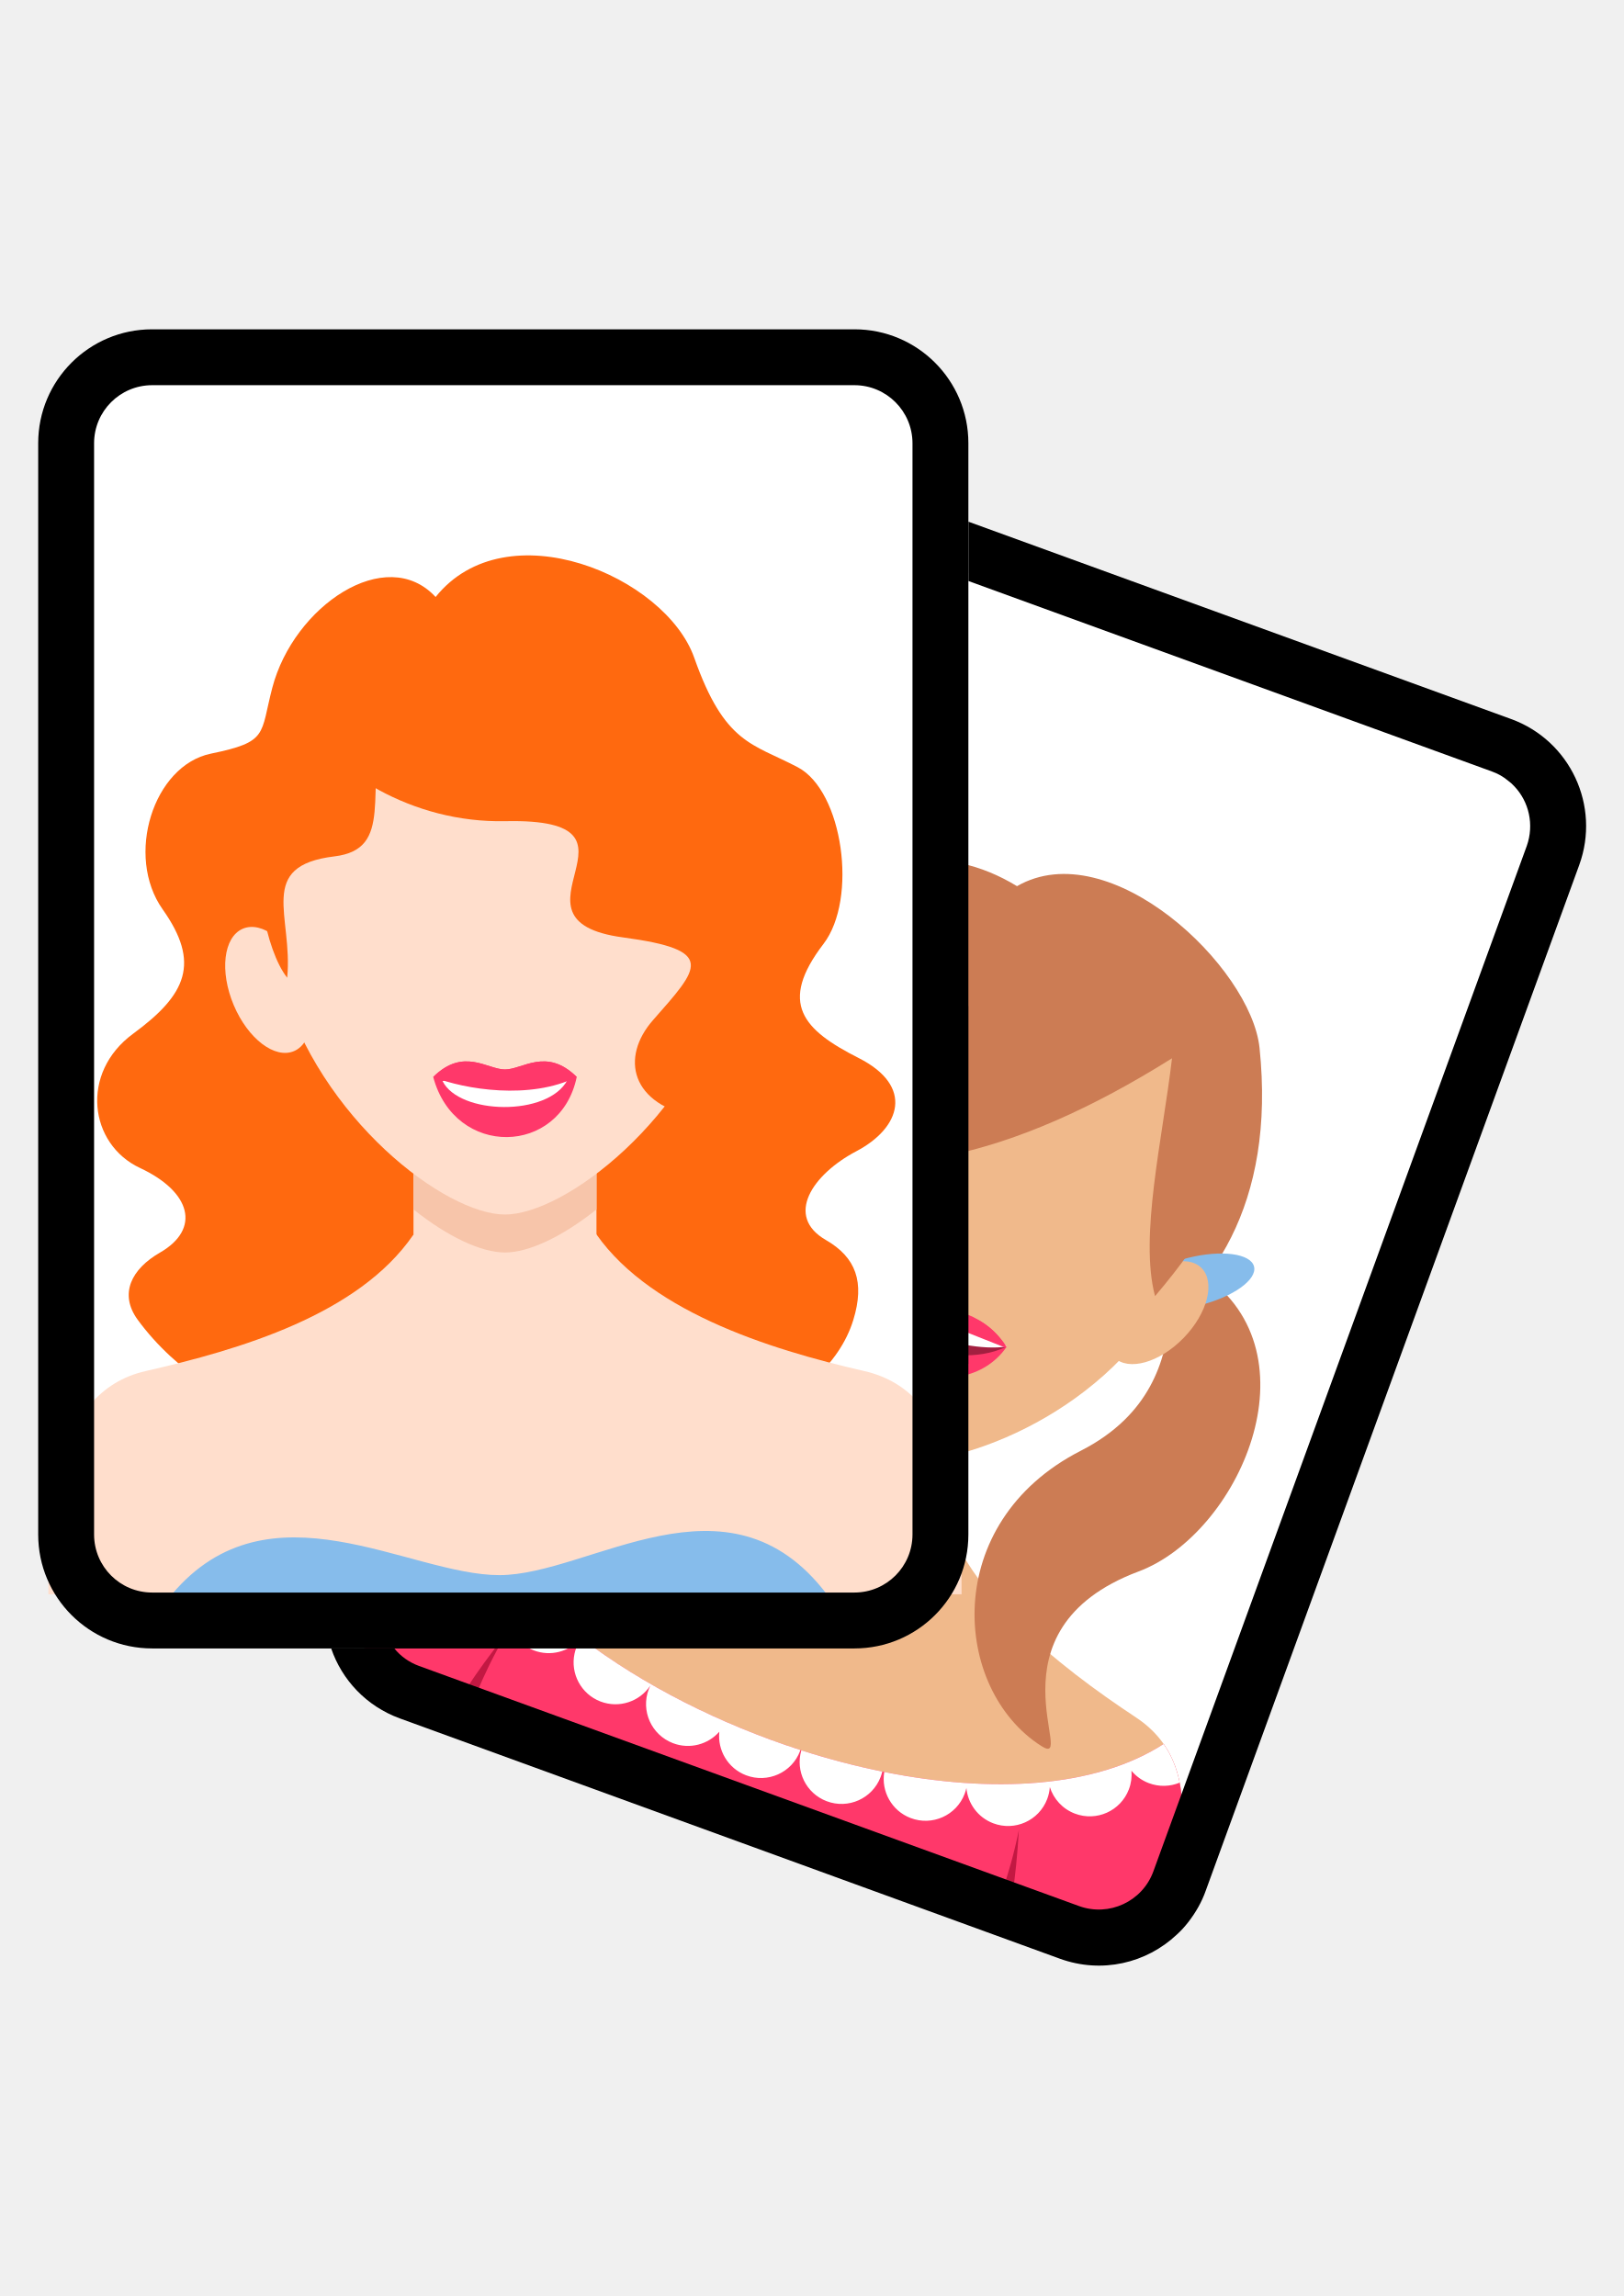
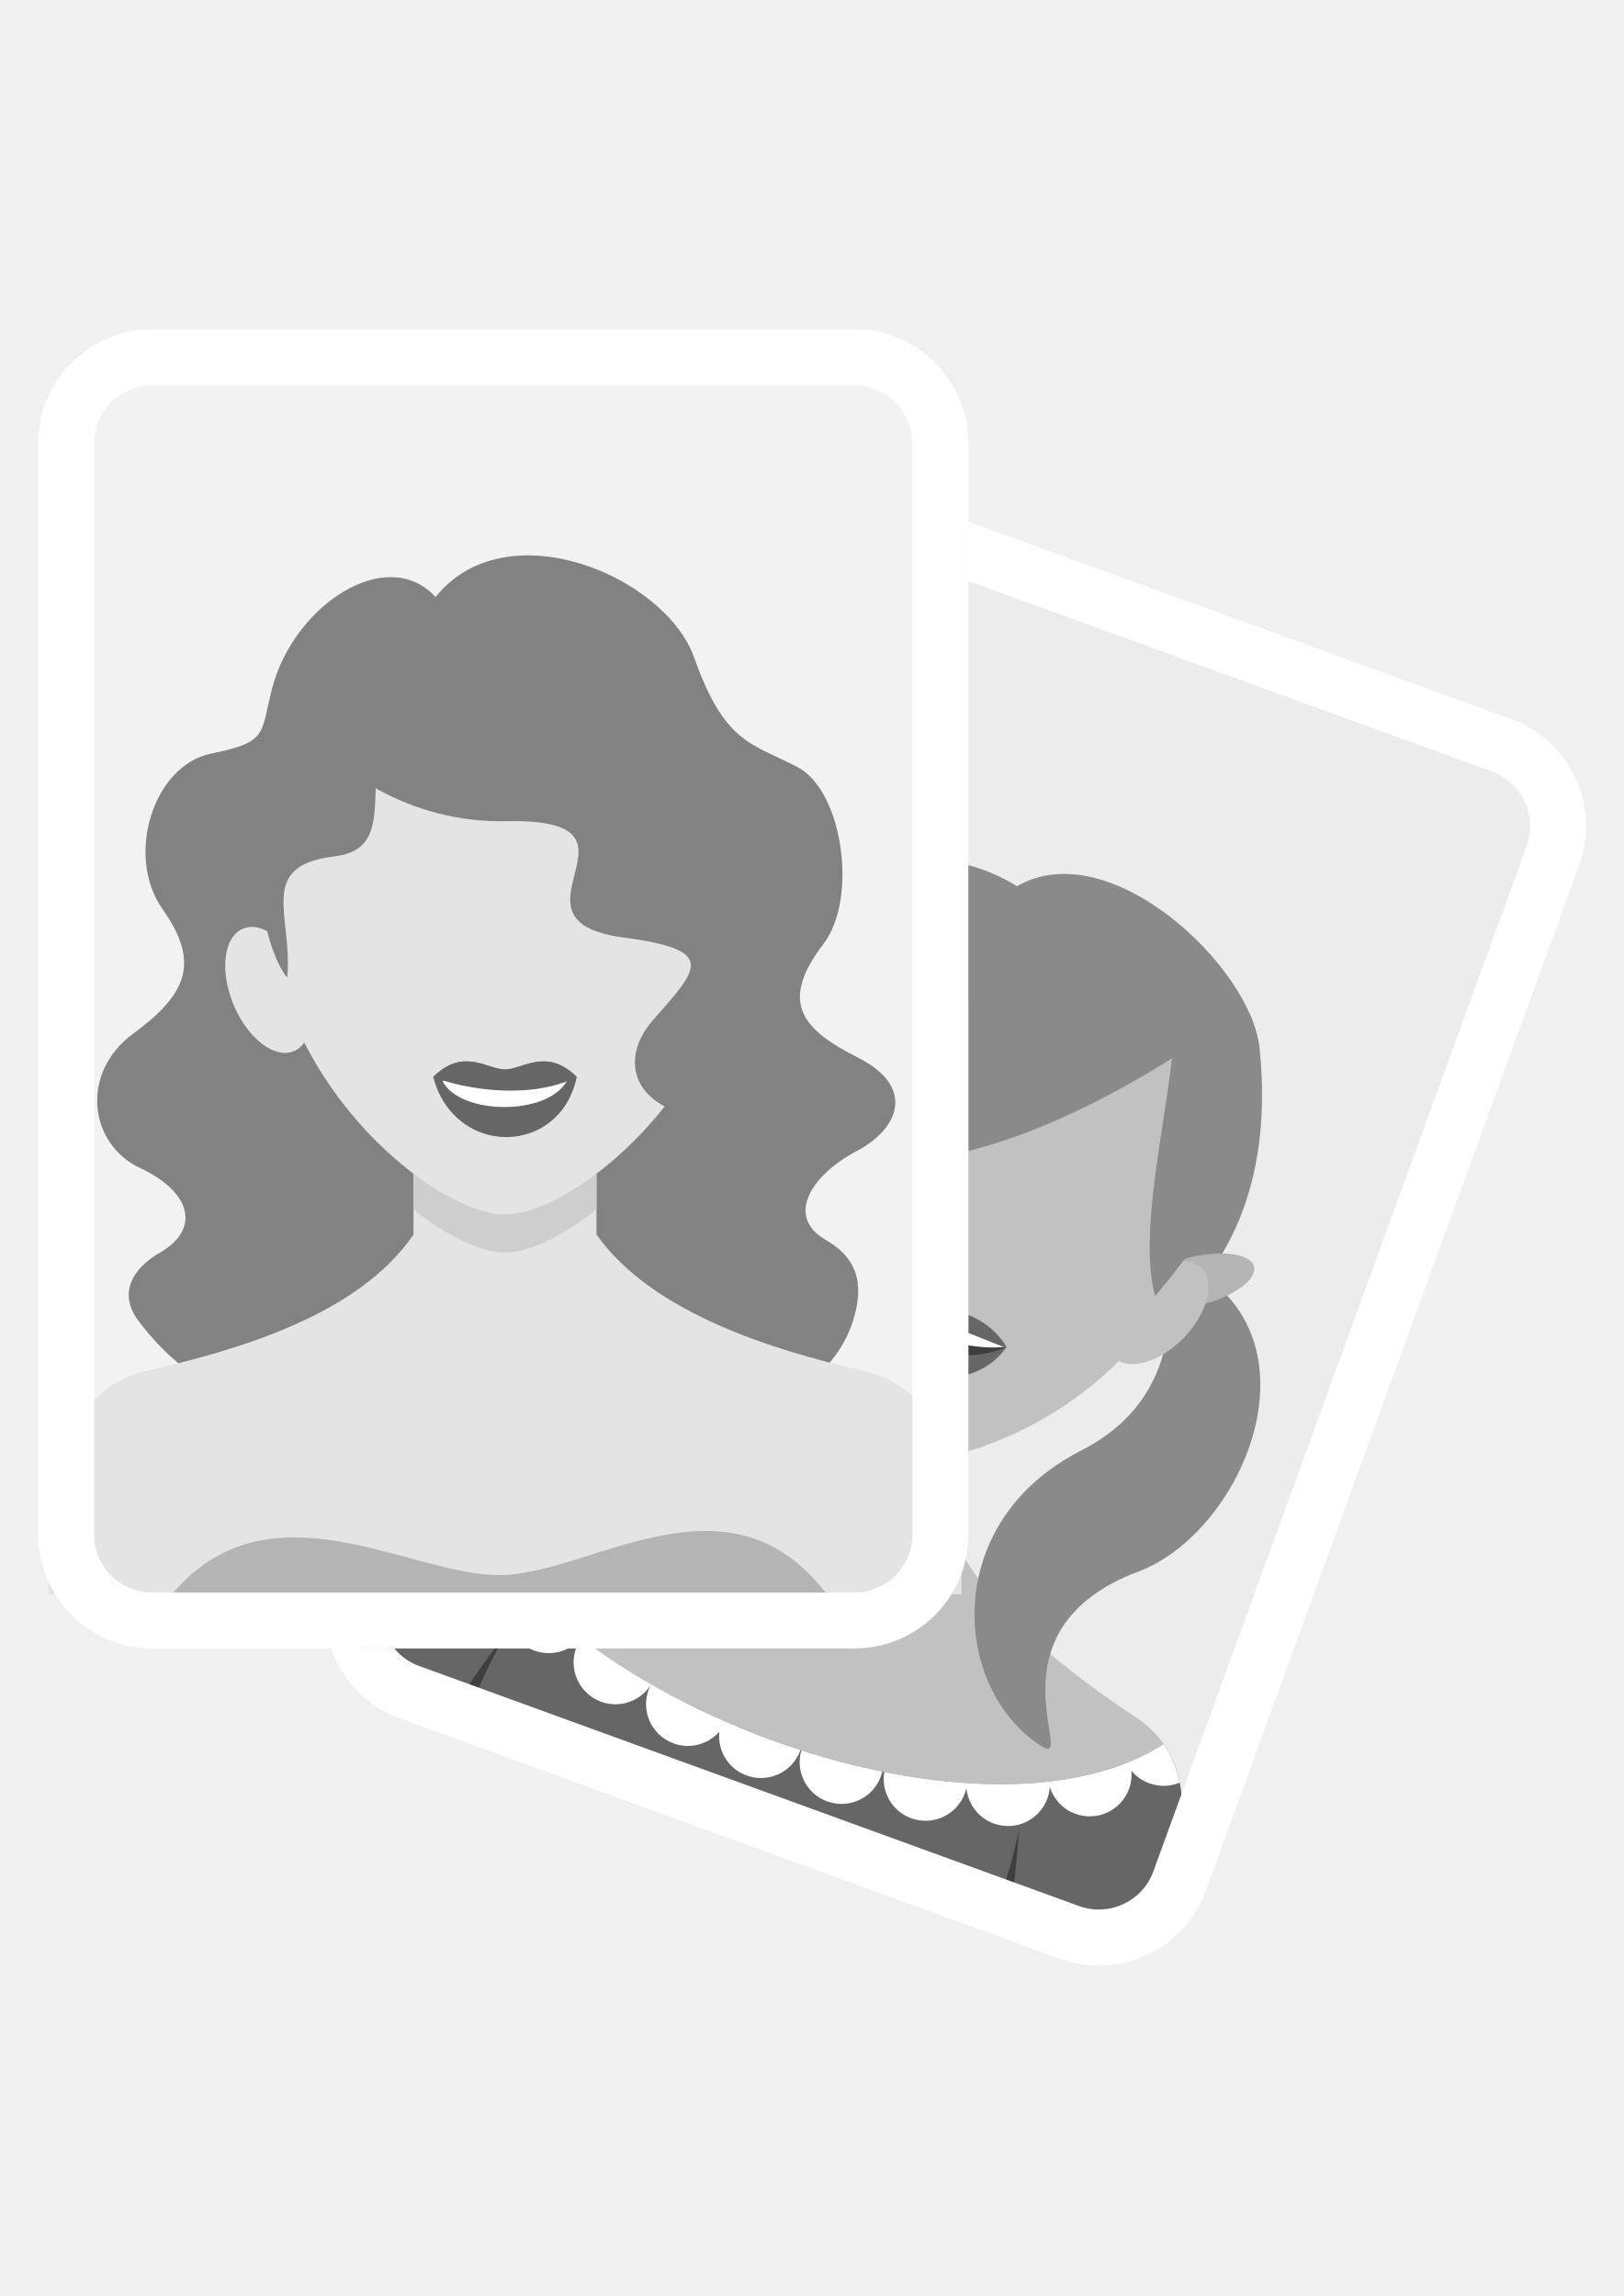
<svg xmlns="http://www.w3.org/2000/svg" width="210mm" height="297mm" viewBox="0 0 210 297" version="1.1" id="svg1" xml:space="preserve">
  <defs id="defs1" />
  <g id="layer1">
    <g id="g6" transform="matrix(0.4134115,0,0,0.4134115,-0.7938307,42.59799)">
      <g id="layer2" transform="matrix(2.417228,-0.08985638,0.08985638,2.417228,-17.81683,-112.9006)">
-         <rect style="fill:#ffffff;stroke-width:0.246" id="rect1" width="108.434" height="158.559" x="125.535" y="27.403" transform="rotate(22.30094)" />
+         <rect style="fill:#ececec;stroke-width:0.246" id="rect1" width="108.434" height="158.559" x="125.535" y="27.403" transform="rotate(22.30094)" />
      </g>
      <g id="g16" transform="matrix(2.498366,0.9524839,-0.9524839,2.498366,199.3403,116.0256)">
-         <path style="clip-rule:evenodd;fill:#f0b98b;fill-rule:evenodd" d="m 67.048,74.312 c -0.199,0.312 -19.746,0.623 -19.962,0.932 -6.14,8.758 -19.403,12.595 -29.95,14.953 -10.498,2.347 -10.904,15.68 -10.92,24.56 h 102.325 c -0.016,-8.88 -0.21,-22.165 -10.919,-24.56 C 86.913,87.803 72.872,83.469 67.048,74.312 Z" id="path1-8" />
-         <path style="clip-rule:evenodd;fill:#ff386a;fill-rule:evenodd" d="m 13.03,91.967 c -6.504,4.514 -6.8,15.255 -6.813,22.79 h 102.325 c -0.014,-7.556 -0.158,-18.3 -6.798,-22.812 -15.582,21.245 -73.111,21.224 -88.714,0.022 z" id="path2-8" />
-         <path style="clip-rule:evenodd;fill:#cc7c54;fill-rule:evenodd" d="M 29.301,14.966 C 32.94,7.256 40.045,2.431 49.953,4.255 57.88,-5.448 78.916,3.326 83.215,11.84 99.797,44.679 70.505,63.119 56.663,63.119 44.242,63.119 16.569,41.948 29.301,14.966 Z" id="path3-2" />
-         <path style="clip-rule:evenodd;fill:#f0b98b;fill-rule:evenodd" d="m 67.63,55.608 v 25.117 c -5.639,7.411 -14.865,7.155 -20.503,0 V 55.608 c 0,-13.562 20.503,-13.562 20.503,0 z" id="path4-4" />
-         <path style="clip-rule:evenodd;fill:#cc9568;fill-rule:evenodd" d="m 67.63,55.608 v 16.816 c -3.879,3.035 -7.618,4.735 -10.251,4.735 -2.633,0 -6.373,-1.7 -10.252,-4.735 V 55.608 c 0,-13.562 20.503,-13.562 20.503,0 z" id="path5-5" />
-         <path style="clip-rule:evenodd;fill:#cc7c54;fill-rule:evenodd" d="m 86.515,38.989 c 15.98,3.871 14.673,26.86 5.306,35.129 C 77.146,87.073 93.55,98.314 88.459,97.266 76.361,94.778 68.059,77.076 80.461,63.336 92.863,49.598 77.336,36.765 86.515,38.989 Z" id="path6" />
-         <ellipse transform="matrix(-0.5722,-0.8201,0.8201,-0.5722,102.0131,133.4148)" style="clip-rule:evenodd;fill:#86bceb;fill-rule:evenodd" cx="85.804" cy="40.1" rx="2.854" ry="7.222" id="ellipse6" />
-         <path style="clip-rule:evenodd;fill:#cc7c54;fill-rule:evenodd" d="m 28.658,38.989 c -15.981,3.871 -14.674,26.86 -5.306,35.129 14.674,12.955 -1.729,24.196 3.362,23.148 12.098,-2.488 20.4,-20.19 7.998,-33.93 C 22.309,49.598 37.836,36.765 28.658,38.989 Z" id="path7-5" />
-         <ellipse transform="matrix(0.5722,-0.8201,0.8201,0.5722,-20.3229,41.241)" style="clip-rule:evenodd;fill:#86bceb;fill-rule:evenodd" cx="29.368" cy="40.1" rx="2.854" ry="7.221" id="ellipse7" />
-         <path style="clip-rule:evenodd;fill:#f0b98b;fill-rule:evenodd" d="m 57.379,72.982 c -6.675,0 -20.775,-10.494 -25.135,-25.524 -4.401,-15.176 3.888,-36.944 25.135,-36.944 21.247,0 29.536,21.767 25.135,36.944 -4.36,15.03 -18.46,25.524 -25.135,25.524 z" id="path8-1" />
-         <path style="clip-rule:evenodd;fill:#ff386a;fill-rule:evenodd" d="m 46.739,55.071 c 4.501,-3.293 9.199,-1.344 10.77,-1.344 1.571,0 6.01,-1.948 10.512,1.344 -2.241,9.054 -17.893,9.283 -21.282,0 z" id="path9-7" />
-         <path style="clip-rule:evenodd;fill:#a31f40;fill-rule:evenodd" d="m 46.873,55.024 c 4.179,-1.474 7.872,1.412 10.501,1.412 2.629,0 6.332,-3.876 10.511,-1.265 -4.896,4.991 -16.082,4.721 -21.012,-0.147 z" id="path10-1" />
+         <path style="clip-rule:evenodd;fill:#c1c1c1;fill-rule:evenodd" d="m 67.048,74.312 c -0.199,0.312 -19.746,0.623 -19.962,0.932 -6.14,8.758 -19.403,12.595 -29.95,14.953 -10.498,2.347 -10.904,15.68 -10.92,24.56 h 102.325 c -0.016,-8.88 -0.21,-22.165 -10.919,-24.56 C 86.913,87.803 72.872,83.469 67.048,74.312 Z" id="path1-8" />
+         <path style="clip-rule:evenodd;fill:#666666;fill-rule:evenodd" d="m 13.03,91.967 c -6.504,4.514 -6.8,15.255 -6.813,22.79 h 102.325 c -0.014,-7.556 -0.158,-18.3 -6.798,-22.812 -15.582,21.245 -73.111,21.224 -88.714,0.022 z" id="path2-8" />
+         <path style="clip-rule:evenodd;fill:#8a8a8a;fill-rule:evenodd" d="M 29.301,14.966 C 32.94,7.256 40.045,2.431 49.953,4.255 57.88,-5.448 78.916,3.326 83.215,11.84 99.797,44.679 70.505,63.119 56.663,63.119 44.242,63.119 16.569,41.948 29.301,14.966 Z" id="path3-2" />
+         <path style="clip-rule:evenodd;fill:#c1c1c1;fill-rule:evenodd" d="m 67.63,55.608 v 25.117 c -5.639,7.411 -14.865,7.155 -20.503,0 V 55.608 c 0,-13.562 20.503,-13.562 20.503,0 z" id="path4-4" />
+         <path style="clip-rule:evenodd;fill:#9d9d9d;fill-rule:evenodd" d="m 67.63,55.608 v 16.816 c -3.879,3.035 -7.618,4.735 -10.251,4.735 -2.633,0 -6.373,-1.7 -10.252,-4.735 V 55.608 c 0,-13.562 20.503,-13.562 20.503,0 z" id="path5-5" />
+         <path style="clip-rule:evenodd;fill:#8a8a8a;fill-rule:evenodd" d="m 86.515,38.989 c 15.98,3.871 14.673,26.86 5.306,35.129 C 77.146,87.073 93.55,98.314 88.459,97.266 76.361,94.778 68.059,77.076 80.461,63.336 92.863,49.598 77.336,36.765 86.515,38.989 Z" id="path6" />
+         <ellipse transform="matrix(-0.5722,-0.8201,0.8201,-0.5722,102.0131,133.4148)" style="clip-rule:evenodd;fill:#b4b4b4;fill-rule:evenodd" cx="85.804" cy="40.1" rx="2.854" ry="7.222" id="ellipse6" />
+         <path style="clip-rule:evenodd;fill:#8a8a8a;fill-rule:evenodd" d="m 28.658,38.989 c -15.981,3.871 -14.674,26.86 -5.306,35.129 14.674,12.955 -1.729,24.196 3.362,23.148 12.098,-2.488 20.4,-20.19 7.998,-33.93 C 22.309,49.598 37.836,36.765 28.658,38.989 Z" id="path7-5" />
+         <ellipse transform="matrix(0.5722,-0.8201,0.8201,0.5722,-20.3229,41.241)" style="clip-rule:evenodd;fill:#b4b4b4;fill-rule:evenodd" cx="29.368" cy="40.1" rx="2.854" ry="7.221" id="ellipse7" />
+         <path style="clip-rule:evenodd;fill:#c1c1c1;fill-rule:evenodd" d="m 57.379,72.982 c -6.675,0 -20.775,-10.494 -25.135,-25.524 -4.401,-15.176 3.888,-36.944 25.135,-36.944 21.247,0 29.536,21.767 25.135,36.944 -4.36,15.03 -18.46,25.524 -25.135,25.524 z" id="path8-1" />
+         <path style="clip-rule:evenodd;fill:#666666;fill-rule:evenodd" d="m 46.739,55.071 c 4.501,-3.293 9.199,-1.344 10.77,-1.344 1.571,0 6.01,-1.948 10.512,1.344 -2.241,9.054 -17.893,9.283 -21.282,0 z" id="path9-7" />
+         <path style="clip-rule:evenodd;fill:#3d3d3d;fill-rule:evenodd" d="m 46.873,55.024 c 4.179,-1.474 7.872,1.412 10.501,1.412 2.629,0 6.332,-3.876 10.511,-1.265 -4.896,4.991 -16.082,4.721 -21.012,-0.147 z" id="path10-1" />
        <path style="clip-rule:evenodd;fill:#ffffff;fill-rule:evenodd" d="m 46.738,55.024 c 4.502,-1.856 7.814,-0.51 10.443,-0.51 2.629,0 6.337,-1.346 10.839,0.51 -4.897,2.795 -16.352,2.702 -21.282,0 z" id="path11-1" />
-         <path style="clip-rule:evenodd;fill:#ff386a;fill-rule:evenodd" d="m 46.76,55.041 c 4.481,-3.251 8.328,-0.996 10.952,-0.996 2.625,0 5.784,-2.267 10.286,1.026 -0.016,0.046 -0.035,0.091 -0.052,0.136 -5.739,-0.102 -15.131,-0.16 -21.186,-0.166 z" id="path12" />
-         <ellipse transform="matrix(-0.3946,-0.9189,0.9189,-0.3946,-0.0201,90.0338)" style="clip-rule:evenodd;fill:#f0b98b;fill-rule:evenodd" cx="29.65" cy="45.024" rx="7.317" ry="4.232" id="ellipse12" />
-         <ellipse transform="matrix(0.3946,-0.9188,0.9188,0.3946,8.9513,103.6333)" style="clip-rule:evenodd;fill:#f0b98b;fill-rule:evenodd" cx="83.123" cy="45.024" rx="7.316" ry="4.232" id="ellipse13" />
-         <path style="clip-rule:evenodd;fill:#cc7c54;fill-rule:evenodd" d="M 82.134,43.33 C 94.658,8.06 70.492,5.817 56.285,5.817 c -16.001,0 -34.687,8.161 -24.351,37.916 15.254,-0.751 28.662,-9.25 42.141,-27.116 2.295,9.075 3.843,20.871 8.059,26.713 z" id="path13" />
+         <path style="clip-rule:evenodd;fill:#666666;fill-rule:evenodd" d="m 46.76,55.041 c 4.481,-3.251 8.328,-0.996 10.952,-0.996 2.625,0 5.784,-2.267 10.286,1.026 -0.016,0.046 -0.035,0.091 -0.052,0.136 -5.739,-0.102 -15.131,-0.16 -21.186,-0.166 z" id="path12" />
+         <ellipse transform="matrix(-0.3946,-0.9189,0.9189,-0.3946,-0.0201,90.0338)" style="clip-rule:evenodd;fill:#c1c1c1;fill-rule:evenodd" cx="29.65" cy="45.024" rx="7.317" ry="4.232" id="ellipse12" />
+         <ellipse transform="matrix(0.3946,-0.9188,0.9188,0.3946,8.9513,103.6333)" style="clip-rule:evenodd;fill:#c1c1c1;fill-rule:evenodd" cx="83.123" cy="45.024" rx="7.316" ry="4.232" id="ellipse13" />
+         <path style="clip-rule:evenodd;fill:#8a8a8a;fill-rule:evenodd" d="M 82.134,43.33 C 94.658,8.06 70.492,5.817 56.285,5.817 c -16.001,0 -34.687,8.161 -24.351,37.916 15.254,-0.751 28.662,-9.25 42.141,-27.116 2.295,9.075 3.843,20.871 8.059,26.713 z" id="path13" />
        <g id="g15">
-           <path style="clip-rule:evenodd;fill:#c21842;fill-rule:evenodd" d="m 24.525,114.757 c 0.063,-2.012 0.246,-4.434 0.732,-7.387 -0.907,2.879 -1.549,5.289 -2.002,7.387 z" id="path14" />
-           <path style="clip-rule:evenodd;fill:#c21842;fill-rule:evenodd" d="m 90.233,114.757 c -0.062,-2.012 -0.245,-4.434 -0.731,-7.387 0.907,2.879 1.549,5.289 2.002,7.387 z" id="path15" />
+           <path style="clip-rule:evenodd;fill:#3f3f3f;fill-rule:evenodd" d="m 24.525,114.757 c 0.063,-2.012 0.246,-4.434 0.732,-7.387 -0.907,2.879 -1.549,5.289 -2.002,7.387 z" id="path14" />
+           <path style="clip-rule:evenodd;fill:#3f3f3f;fill-rule:evenodd" d="m 90.233,114.757 c -0.062,-2.012 -0.245,-4.434 -0.731,-7.387 0.907,2.879 1.549,5.289 2.002,7.387 z" id="path15" />
        </g>
        <path style="clip-rule:evenodd;fill:#ffffff;fill-rule:evenodd" d="m 105.111,95.502 c -0.878,0.831 -2.063,1.341 -3.367,1.341 -0.874,0 -1.693,-0.229 -2.403,-0.629 0.316,0.648 0.494,1.376 0.494,2.146 0,2.705 -2.192,4.897 -4.897,4.897 -1.556,0 -2.942,-0.725 -3.839,-1.856 0.136,0.45 0.21,0.927 0.21,1.421 0,2.705 -2.193,4.897 -4.898,4.897 -1.93,0 -3.599,-1.117 -4.396,-2.739 0.034,0.232 0.052,0.469 0.052,0.711 0,2.705 -2.192,4.897 -4.897,4.897 -2.377,0 -4.357,-1.693 -4.803,-3.938 12.633,-2.126 23.746,-7.025 29.379,-14.704 1.384,0.942 2.486,2.156 3.365,3.556 z m -71.54,11.114 v -1.488 c 0.025,-0.164 0.058,-0.324 0.099,-0.481 8.717,2.575 18.804,3.61 28.62,3.098 l 0.002,0.129 c 0,2.705 -2.192,4.898 -4.898,4.898 -2.274,0 -4.185,-1.549 -4.737,-3.65 -0.694,1.86 -2.487,3.185 -4.589,3.185 -2.705,0 -4.897,-2.192 -4.897,-4.897 0,-0.158 0.007,-0.313 0.022,-0.467 -0.488,2.191 -2.443,3.829 -4.781,3.829 -2.452,-0.003 -4.483,-1.805 -4.841,-4.156 z m 0,-1.825 c 0.02,-0.052 0.039,-0.105 0.057,-0.157 l -0.057,-0.017 z m 38.563,1.896 c -3.173,0.524 -6.437,0.876 -9.735,1.052 0.198,2.522 2.309,4.508 4.882,4.508 2.705,0 4.897,-2.192 4.897,-4.897 0,-0.225 -0.015,-0.446 -0.044,-0.663 z m -38.563,-2.07 v 0.174 c -0.698,1.853 -2.487,3.171 -4.584,3.171 -2.263,0 -4.167,-1.535 -4.729,-3.62 v -2.555 c 0.064,-0.241 0.147,-0.474 0.246,-0.698 2.775,1.39 5.825,2.565 9.067,3.528 z m 0,0.511 c -0.036,0.243 -0.056,0.491 -0.056,0.744 0,0.253 0.02,0.501 0.056,0.744 z m -9.313,-3.806 c 0.059,-0.088 0.115,-0.179 0.169,-0.271 l -0.169,-0.085 z m 0,-0.356 v 0.356 c -0.879,1.312 -2.374,2.175 -4.072,2.175 -2.704,0 -4.897,-2.192 -4.897,-4.898 0,-1.132 0.385,-2.175 1.03,-3.005 -0.869,0.789 -2.022,1.269 -3.289,1.269 -1.288,0 -2.46,-0.498 -3.334,-1.311 0.874,-1.413 1.966,-2.638 3.334,-3.587 2.661,3.618 6.543,6.619 11.228,9.001 z m 0,0.821 c -0.11,0.407 -0.169,0.836 -0.169,1.278 0,0.442 0.059,0.87 0.169,1.277 z" id="path16" />
      </g>
      <g id="layer3" transform="matrix(2.418898,0,0,2.418898,1.920195,-103.0402)">
-         <rect style="fill:#ffffff;stroke-width:0.246" id="rect2" width="108.434" height="158.559" x="10.912" y="49.102" transform="translate(0)" />
+         <rect style="fill:#f2f2f2;stroke-width:0.246" id="rect2" width="108.434" height="158.559" x="10.912" y="49.102" transform="translate(0)" />
      </g>
      <g id="g11" transform="matrix(2.79206,0,0,2.844587,0.3649799,70.73887)">
-         <ellipse transform="matrix(0.3947,-0.9188,0.9188,0.3947,6.9937,106.2129)" style="clip-rule:evenodd;fill:#ffdecc;fill-rule:evenodd" cx="84.107" cy="47.799" rx="7.317" ry="4.231" id="ellipse1" />
-         <path style="clip-rule:evenodd;fill:#ff690f;fill-rule:evenodd" d="M 15.989,84.083 C 13.866,81.235 15.278,78.5 18.483,76.689 23.102,74.077 21.946,69.995 16.248,67.384 10.55,64.774 9.474,56.933 15.479,52.61 c 6.006,-4.323 7.543,-7.793 3.306,-13.67 -4.237,-5.877 -1.059,-15.83 5.41,-17.134 6.469,-1.304 5.493,-2.072 6.873,-7.245 2.401,-8.996 12.755,-15.862 18.298,-9.985 7.928,-9.703 25.751,-2.295 28.978,6.681 3.419,9.512 6.514,9.417 11.597,12.045 5.083,2.628 6.743,14.486 2.889,19.431 -5.1,6.541 -2.293,9.457 3.944,12.558 6.236,3.101 4.71,7.677 -0.256,10.246 -4.966,2.567 -8.048,7.154 -3.428,9.766 3.384,1.913 4.382,4.639 3.077,8.803 -6.179,19.733 -63.028,22.987 -80.178,-0.023 z" id="path1-0" />
-         <path style="clip-rule:evenodd;fill:#ffdecc;fill-rule:evenodd" d="M 66.808,73.832 C 66.61,74.145 47.063,74.456 46.846,74.764 40.707,83.523 27.442,87.36 16.896,89.718 6.399,92.065 5.993,105.398 5.977,114.278 H 108.301 C 108.285,105.398 108.09,92.113 97.382,89.718 86.674,87.323 72.632,82.989 66.808,73.832 Z" id="path2" />
-         <path style="clip-rule:evenodd;fill:#ffdecc;fill-rule:evenodd" d="m 67.391,55.129 v 25.117 c -5.639,7.412 -14.865,7.155 -20.504,0 V 55.129 c 0,-13.563 20.504,-13.563 20.504,0 z" id="path3" />
-         <path style="clip-rule:evenodd;fill:#f7c5aa;fill-rule:evenodd" d="m 67.391,55.129 v 16.816 c -3.88,3.035 -7.619,4.735 -10.252,4.735 -2.633,0 -6.373,-1.701 -10.252,-4.735 V 55.129 c 0,-13.563 20.504,-13.563 20.504,0 z" id="path4" />
-         <path style="clip-rule:evenodd;fill:#ffdecc;fill-rule:evenodd" d="m 57.139,72.503 c -6.674,0 -20.775,-10.494 -25.135,-25.524 -4.401,-15.176 3.889,-36.944 25.135,-36.944 21.247,0 29.537,21.767 25.135,36.944 -4.359,15.03 -18.46,25.524 -25.135,25.524 z" id="path5-9" />
-         <path style="clip-rule:evenodd;fill:#ff386a;fill-rule:evenodd" d="m 49.099,57.372 c 3.401,-3.293 6.054,-0.823 8.04,-0.823 1.986,0 4.639,-2.47 8.04,0.823 -1.827,8.684 -13.656,8.95 -16.08,0 z" id="path6-4" />
+         <ellipse transform="matrix(0.3947,-0.9188,0.9188,0.3947,6.9937,106.2129)" style="clip-rule:evenodd;fill:#e4e4e4;fill-rule:evenodd" cx="84.107" cy="47.799" rx="7.317" ry="4.231" id="ellipse1" />
+         <path style="clip-rule:evenodd;fill:#828282;fill-rule:evenodd" d="M 15.989,84.083 C 13.866,81.235 15.278,78.5 18.483,76.689 23.102,74.077 21.946,69.995 16.248,67.384 10.55,64.774 9.474,56.933 15.479,52.61 c 6.006,-4.323 7.543,-7.793 3.306,-13.67 -4.237,-5.877 -1.059,-15.83 5.41,-17.134 6.469,-1.304 5.493,-2.072 6.873,-7.245 2.401,-8.996 12.755,-15.862 18.298,-9.985 7.928,-9.703 25.751,-2.295 28.978,6.681 3.419,9.512 6.514,9.417 11.597,12.045 5.083,2.628 6.743,14.486 2.889,19.431 -5.1,6.541 -2.293,9.457 3.944,12.558 6.236,3.101 4.71,7.677 -0.256,10.246 -4.966,2.567 -8.048,7.154 -3.428,9.766 3.384,1.913 4.382,4.639 3.077,8.803 -6.179,19.733 -63.028,22.987 -80.178,-0.023 z" id="path1-0" />
+         <path style="clip-rule:evenodd;fill:#e4e4e4;fill-rule:evenodd" d="M 66.808,73.832 C 66.61,74.145 47.063,74.456 46.846,74.764 40.707,83.523 27.442,87.36 16.896,89.718 6.399,92.065 5.993,105.398 5.977,114.278 H 108.301 C 108.285,105.398 108.09,92.113 97.382,89.718 86.674,87.323 72.632,82.989 66.808,73.832 Z" id="path2" />
+         <path style="clip-rule:evenodd;fill:#e4e4e4;fill-rule:evenodd" d="m 67.391,55.129 v 25.117 c -5.639,7.412 -14.865,7.155 -20.504,0 V 55.129 c 0,-13.563 20.504,-13.563 20.504,0 z" id="path3" />
+         <path style="clip-rule:evenodd;fill:#cecece;fill-rule:evenodd" d="m 67.391,55.129 v 16.816 c -3.88,3.035 -7.619,4.735 -10.252,4.735 -2.633,0 -6.373,-1.701 -10.252,-4.735 V 55.129 c 0,-13.563 20.504,-13.563 20.504,0 z" id="path4" />
+         <path style="clip-rule:evenodd;fill:#e4e4e4;fill-rule:evenodd" d="m 57.139,72.503 c -6.674,0 -20.775,-10.494 -25.135,-25.524 -4.401,-15.176 3.889,-36.944 25.135,-36.944 21.247,0 29.537,21.767 25.135,36.944 -4.359,15.03 -18.46,25.524 -25.135,25.524 z" id="path5-9" />
+         <path style="clip-rule:evenodd;fill:#666666;fill-rule:evenodd" d="m 49.099,57.372 c 3.401,-3.293 6.054,-0.823 8.04,-0.823 1.986,0 4.639,-2.47 8.04,0.823 -1.827,8.684 -13.656,8.95 -16.08,0 z" id="path6-4" />
        <path style="clip-rule:evenodd;fill:#ffffff;fill-rule:evenodd" d="m 50.143,57.821 c 1.859,-0.476 11.329,-0.572 13.992,-0.104 -2.199,4.049 -12.131,3.814 -13.992,0.104 z" id="path7" />
-         <path style="clip-rule:evenodd;fill:#ff386a;fill-rule:evenodd" d="m 49.099,57.372 c 3.401,-3.293 6.054,-0.823 8.04,-0.823 1.986,0 4.64,-2.47 8.04,0.823 -5.2,2.562 -12.58,1.365 -16.08,0 z" id="path8" />
-         <path style="clip-rule:evenodd;fill:#86bceb;fill-rule:evenodd" d="m 19.817,114.279 c 10.919,-12.724 26.538,-2.11 36.693,-2.11 10.156,0 25.614,-12.221 36.693,2.11 z" id="path9" />
-         <path style="clip-rule:evenodd;fill:#ff690f;fill-rule:evenodd" d="M 78.786,61.817 C 73.665,71.431 99.38,37.516 77.229,15.015 64.004,1.58 42.087,2.522 33.522,17.437 c 4.192,6.348 13.161,12.018 23.672,11.799 17.868,-0.373 -1.385,10.868 13.17,12.785 10.6,1.396 8.531,3.318 3.35,9.113 -3.628,4.058 -2.6,9.342 5.072,10.683 z" id="path10" />
-         <ellipse transform="matrix(-0.3947,-0.9188,0.9188,-0.3947,-1.1945,94.8102)" style="clip-rule:evenodd;fill:#ffdecc;fill-rule:evenodd" cx="30.634" cy="47.799" rx="7.317" ry="4.231" id="ellipse10" />
-         <path style="clip-rule:evenodd;fill:#ff690f;fill-rule:evenodd" d="m 43.458,17.74 c -1.993,8.191 1.319,14.569 -5.437,15.37 -8.791,1.042 -4.606,6.565 -5.285,13.348 C 27.883,40.41 26.318,13.533 43.458,17.74 Z" id="path11" />
+         <path style="clip-rule:evenodd;fill:#666666;fill-rule:evenodd" d="m 49.099,57.372 c 3.401,-3.293 6.054,-0.823 8.04,-0.823 1.986,0 4.64,-2.47 8.04,0.823 -5.2,2.562 -12.58,1.365 -16.08,0 z" id="path8" />
+         <path style="clip-rule:evenodd;fill:#b4b4b4;fill-rule:evenodd" d="m 19.817,114.279 c 10.919,-12.724 26.538,-2.11 36.693,-2.11 10.156,0 25.614,-12.221 36.693,2.11 z" id="path9" />
+         <path style="clip-rule:evenodd;fill:#828282;fill-rule:evenodd" d="M 78.786,61.817 C 73.665,71.431 99.38,37.516 77.229,15.015 64.004,1.58 42.087,2.522 33.522,17.437 c 4.192,6.348 13.161,12.018 23.672,11.799 17.868,-0.373 -1.385,10.868 13.17,12.785 10.6,1.396 8.531,3.318 3.35,9.113 -3.628,4.058 -2.6,9.342 5.072,10.683 z" id="path10" />
+         <ellipse transform="matrix(-0.3947,-0.9188,0.9188,-0.3947,-1.1945,94.8102)" style="clip-rule:evenodd;fill:#e4e4e4;fill-rule:evenodd" cx="30.634" cy="47.799" rx="7.317" ry="4.231" id="ellipse10" />
+         <path style="clip-rule:evenodd;fill:#828282;fill-rule:evenodd" d="m 43.458,17.74 c -1.993,8.191 1.319,14.569 -5.437,15.37 -8.791,1.042 -4.606,6.565 -5.285,13.348 C 27.883,40.41 26.318,13.533 43.458,17.74 Z" id="path11" />
      </g>
-       <path class="st0" d="m 304.872,377.116 v -53.41 c 0.007,0 0.011,0.008 0.018,0.015 l 0,-6.524 c -0.008,-0.008 0,-105.457 0,-105.457 -0.008,0 -0.012,0.008 -0.018,0.008 V 35.636 C 304.872,15.956 288.931,0 269.24,0 H 49.504 C 29.808,0 13.868,15.956 13.868,35.636 v 341.48 c 0,19.68 15.94,35.629 35.636,35.636 H 269.24 c 19.691,-0.007 35.632,-15.955 35.632,-35.636 z m -273.518,0 V 35.636 C 31.372,25.609 39.477,17.505 49.504,17.483 H 269.24 c 10.022,0.022 18.127,8.126 18.15,18.153 v 341.48 c -0.023,10.026 -8.127,18.13 -18.15,18.146 H 49.504 c -10.027,-0.015 -18.132,-8.12 -18.15,-18.146 z" id="path1" />
-       <path class="st0" d="M 474.659,121.941 304.891,60.196 v 18.563 l 163.782,59.6 c 1.885,0.67 3.497,1.608 4.98,2.823 0.738,0.536 1.479,1.207 2.082,1.877 4.506,4.783 6.186,11.911 3.836,18.571 L 362.74,482.528 c -3.43,9.408 -13.859,14.257 -23.271,10.824 L 132.978,418.22 c -3.092,-1.14 -5.717,-3.024 -7.669,-5.445 h -19.773 c 3.363,9.818 10.965,18.027 21.456,21.863 l 206.485,75.19 c 13.118,4.775 27.107,1.416 36.593,-7.531 1.349,-1.214 2.556,-2.556 3.699,-4.038 2.22,-2.89 4.105,-6.123 5.378,-9.75 L 495.978,167.611 c 6.726,-18.496 -2.823,-38.943 -21.319,-45.67 z" id="path5" />
+       <path class="st0" d="m 304.872,377.116 v -53.41 c 0.007,0 0.011,0.008 0.018,0.015 l 0,-6.524 c -0.008,-0.008 0,-105.457 0,-105.457 -0.008,0 -0.012,0.008 -0.018,0.008 V 35.636 C 304.872,15.956 288.931,0 269.24,0 H 49.504 C 29.808,0 13.868,15.956 13.868,35.636 v 341.48 c 0,19.68 15.94,35.629 35.636,35.636 H 269.24 c 19.691,-0.007 35.632,-15.955 35.632,-35.636 z m -273.518,0 V 35.636 C 31.372,25.609 39.477,17.505 49.504,17.483 H 269.24 c 10.022,0.022 18.127,8.126 18.15,18.153 v 341.48 c -0.023,10.026 -8.127,18.13 -18.15,18.146 H 49.504 c -10.027,-0.015 -18.132,-8.12 -18.15,-18.146 z" id="path1" style="fill:#ffffff" />
+       <path class="st0" d="M 474.659,121.941 304.891,60.196 v 18.563 l 163.782,59.6 c 1.885,0.67 3.497,1.608 4.98,2.823 0.738,0.536 1.479,1.207 2.082,1.877 4.506,4.783 6.186,11.911 3.836,18.571 L 362.74,482.528 c -3.43,9.408 -13.859,14.257 -23.271,10.824 L 132.978,418.22 c -3.092,-1.14 -5.717,-3.024 -7.669,-5.445 h -19.773 c 3.363,9.818 10.965,18.027 21.456,21.863 l 206.485,75.19 c 13.118,4.775 27.107,1.416 36.593,-7.531 1.349,-1.214 2.556,-2.556 3.699,-4.038 2.22,-2.89 4.105,-6.123 5.378,-9.75 L 495.978,167.611 c 6.726,-18.496 -2.823,-38.943 -21.319,-45.67 z" id="path5" style="fill:#ffffff" />
    </g>
  </g>
  <style type="text/css" id="style1">
	.st0{fill:#000000;}
</style>
</svg>
